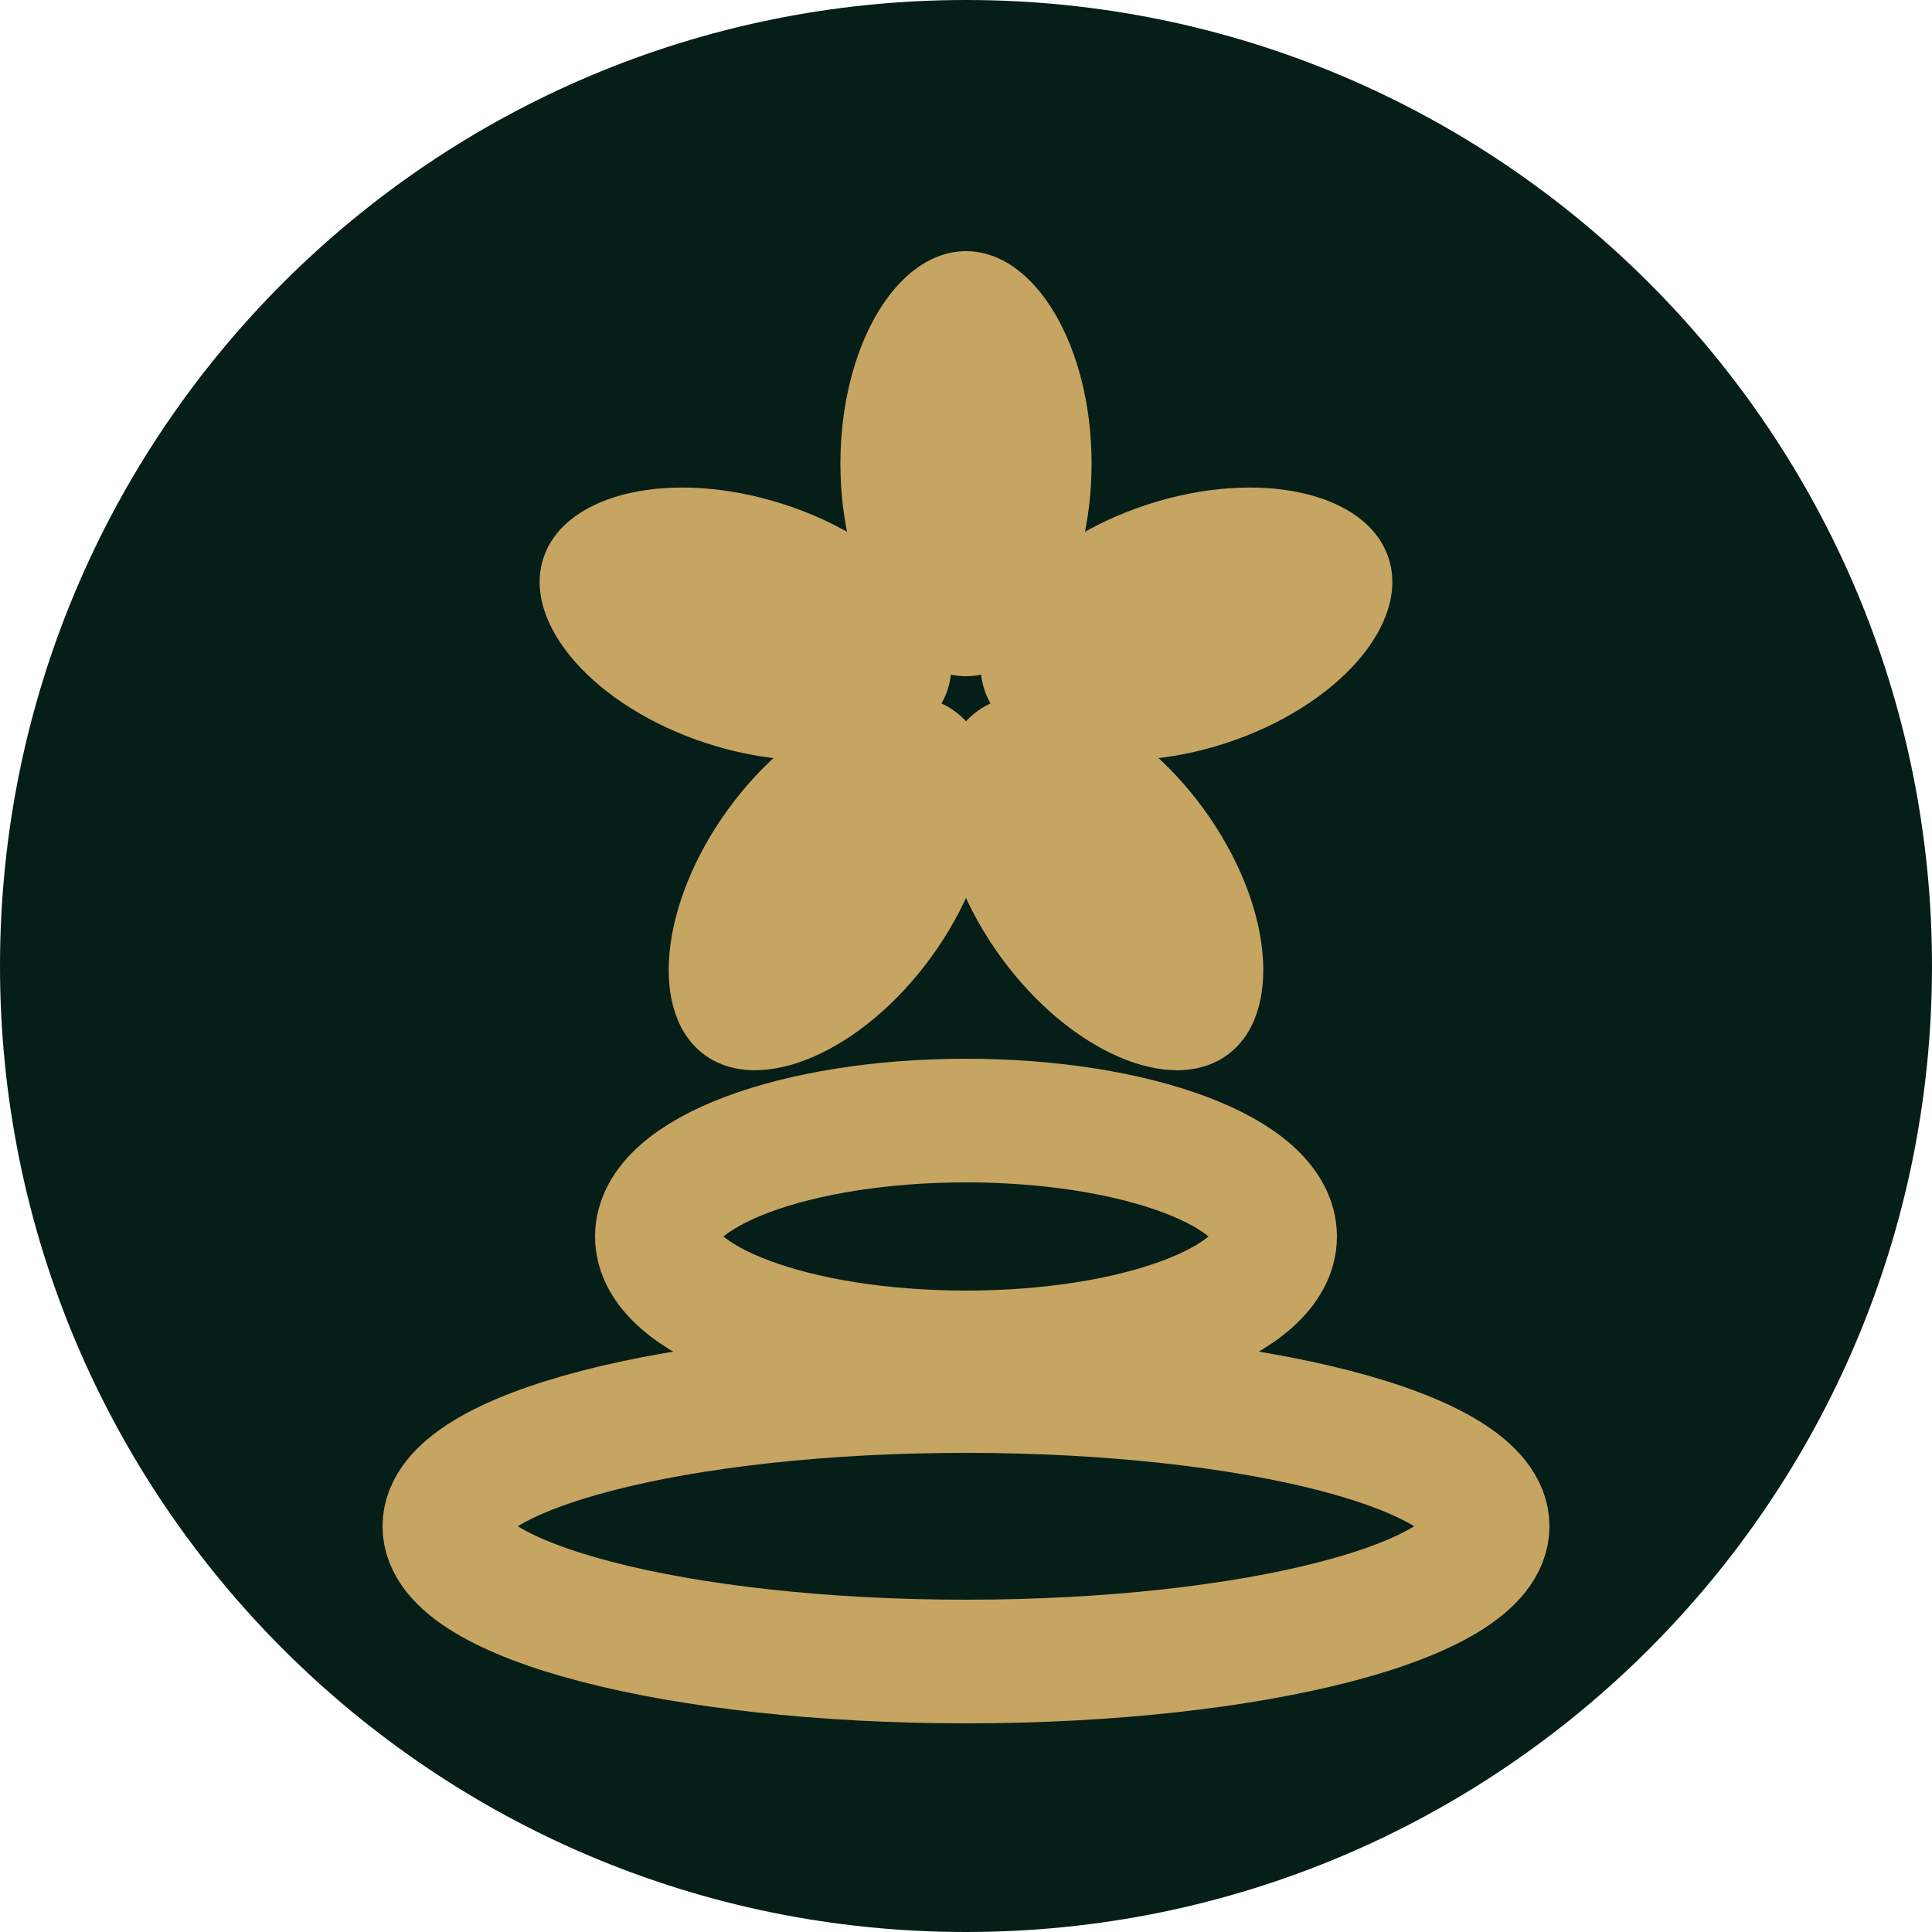
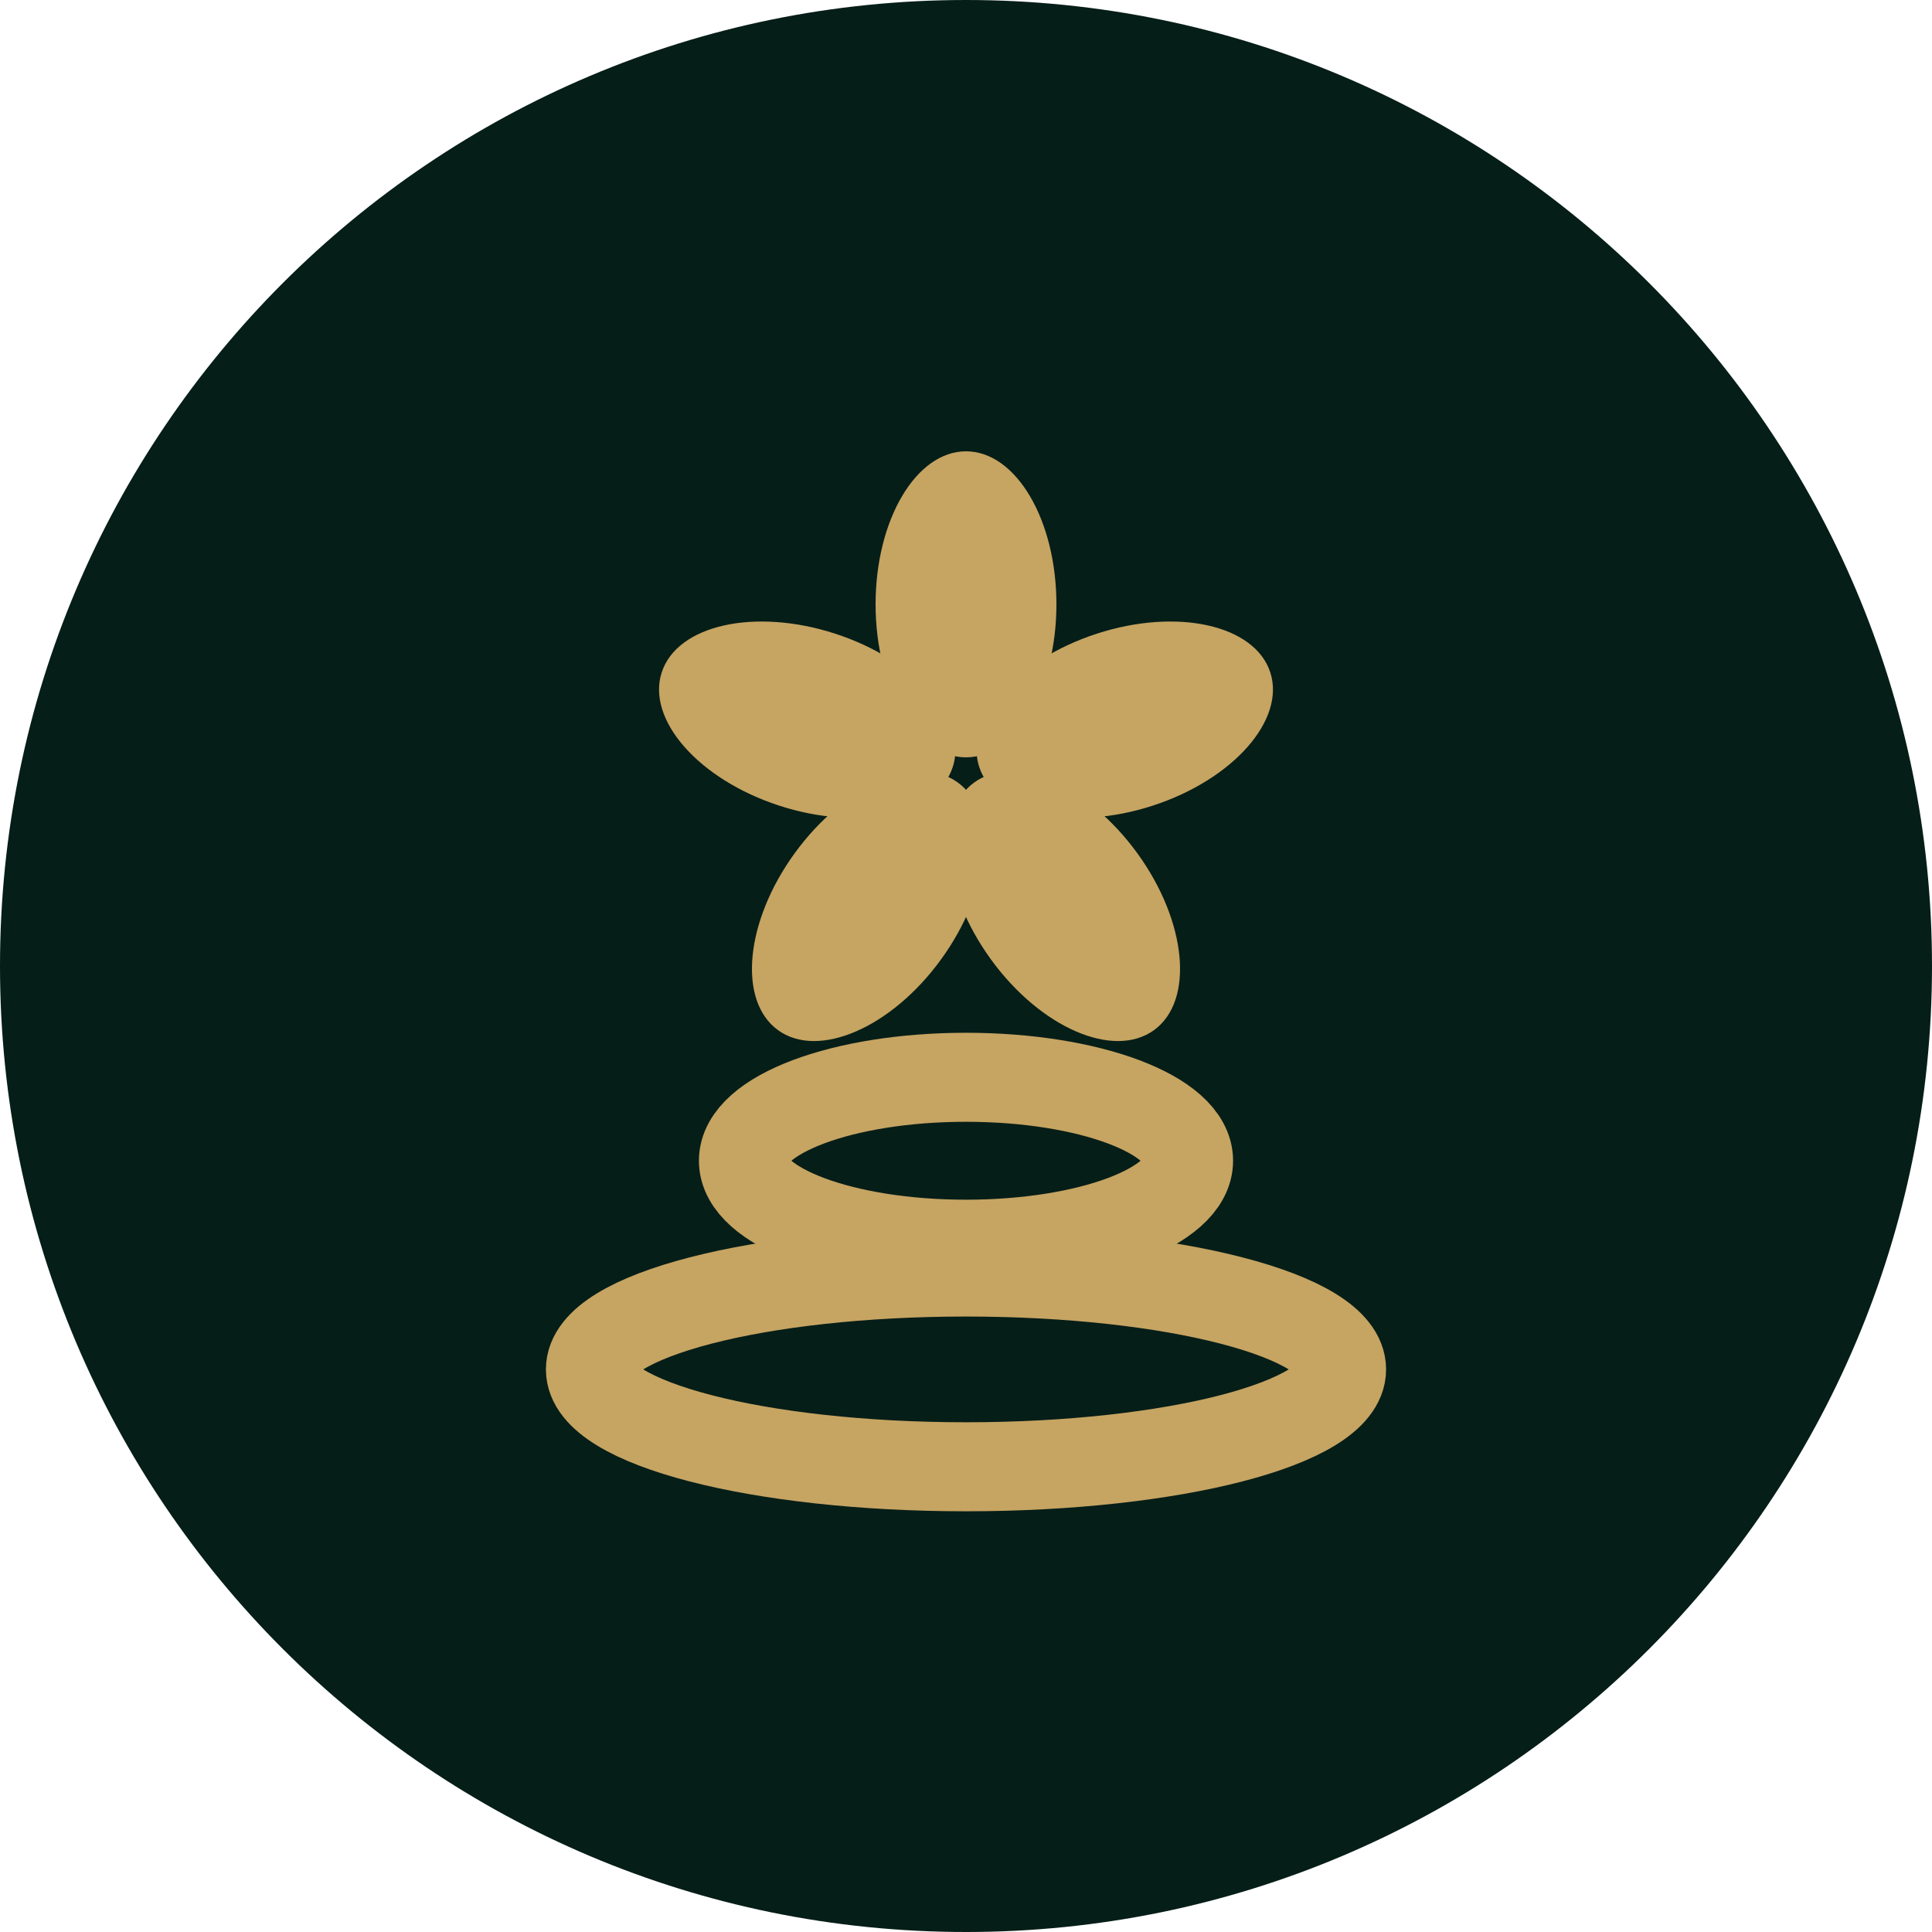
<svg xmlns="http://www.w3.org/2000/svg" viewBox="-50 -50 100 100" width="100" height="100">
  <circle r="50" fill="#061E18" />
-   <ellipse cx="0" cy="-26" rx="6.5" ry="11" transform="rotate(0 0 -14)" fill="#C6A462" />
-   <ellipse cx="0" cy="-26" rx="6.5" ry="11" transform="rotate(72 0 -14)" fill="#C6A462" />
-   <ellipse cx="0" cy="-26" rx="6.5" ry="11" transform="rotate(144 0 -14)" fill="#C6A462" />
-   <ellipse cx="0" cy="-26" rx="6.5" ry="11" transform="rotate(216 0 -14)" fill="#C6A462" />
-   <ellipse cx="0" cy="-26" rx="6.5" ry="11" transform="rotate(288 0 -14)" fill="#C6A462" />
-   <ellipse cx="0" cy="14" rx="16" ry="6" fill="none" stroke="#C6A462" stroke-width="6.4" stroke-linecap="round" stroke-linejoin="round" />
-   <ellipse cx="0" cy="29" rx="27" ry="7" fill="none" stroke="#C6A462" stroke-width="6.4" stroke-linecap="round" stroke-linejoin="round" />
+   <g transform="scale(0.72)">
+     <ellipse cx="0" cy="-26" rx="6.5" ry="11" transform="rotate(0 0 -14)" fill="#C6A462" />
+     <ellipse cx="0" cy="-26" rx="6.5" ry="11" transform="rotate(72 0 -14)" fill="#C6A462" />
+     <ellipse cx="0" cy="-26" rx="6.5" ry="11" transform="rotate(144 0 -14)" fill="#C6A462" />
+     <ellipse cx="0" cy="-26" rx="6.5" ry="11" transform="rotate(216 0 -14)" fill="#C6A462" />
+     <ellipse cx="0" cy="-26" rx="6.5" ry="11" transform="rotate(288 0 -14)" fill="#C6A462" />
+     <ellipse cx="0" cy="14" rx="16" ry="6" fill="none" stroke="#C6A462" stroke-width="6.4" stroke-linecap="round" stroke-linejoin="round" />
+     <ellipse cx="0" cy="29" rx="27" ry="7" fill="none" stroke="#C6A462" stroke-width="6.4" stroke-linecap="round" stroke-linejoin="round" />
+   </g>
</svg>
